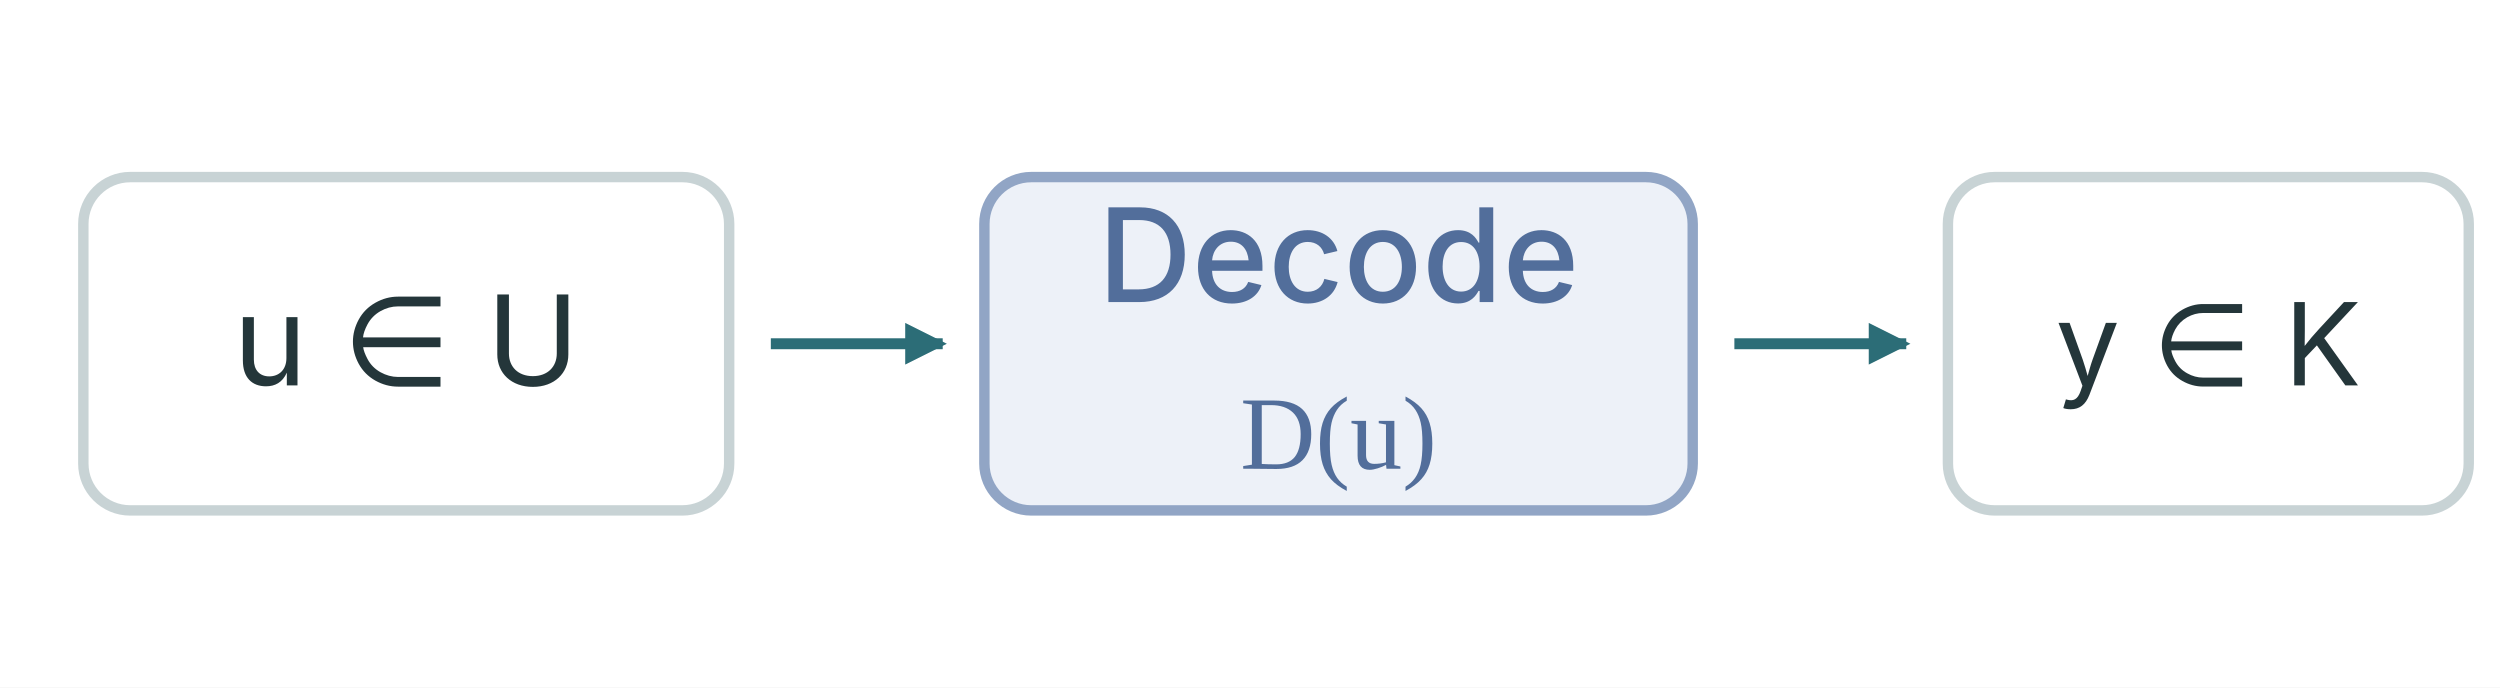
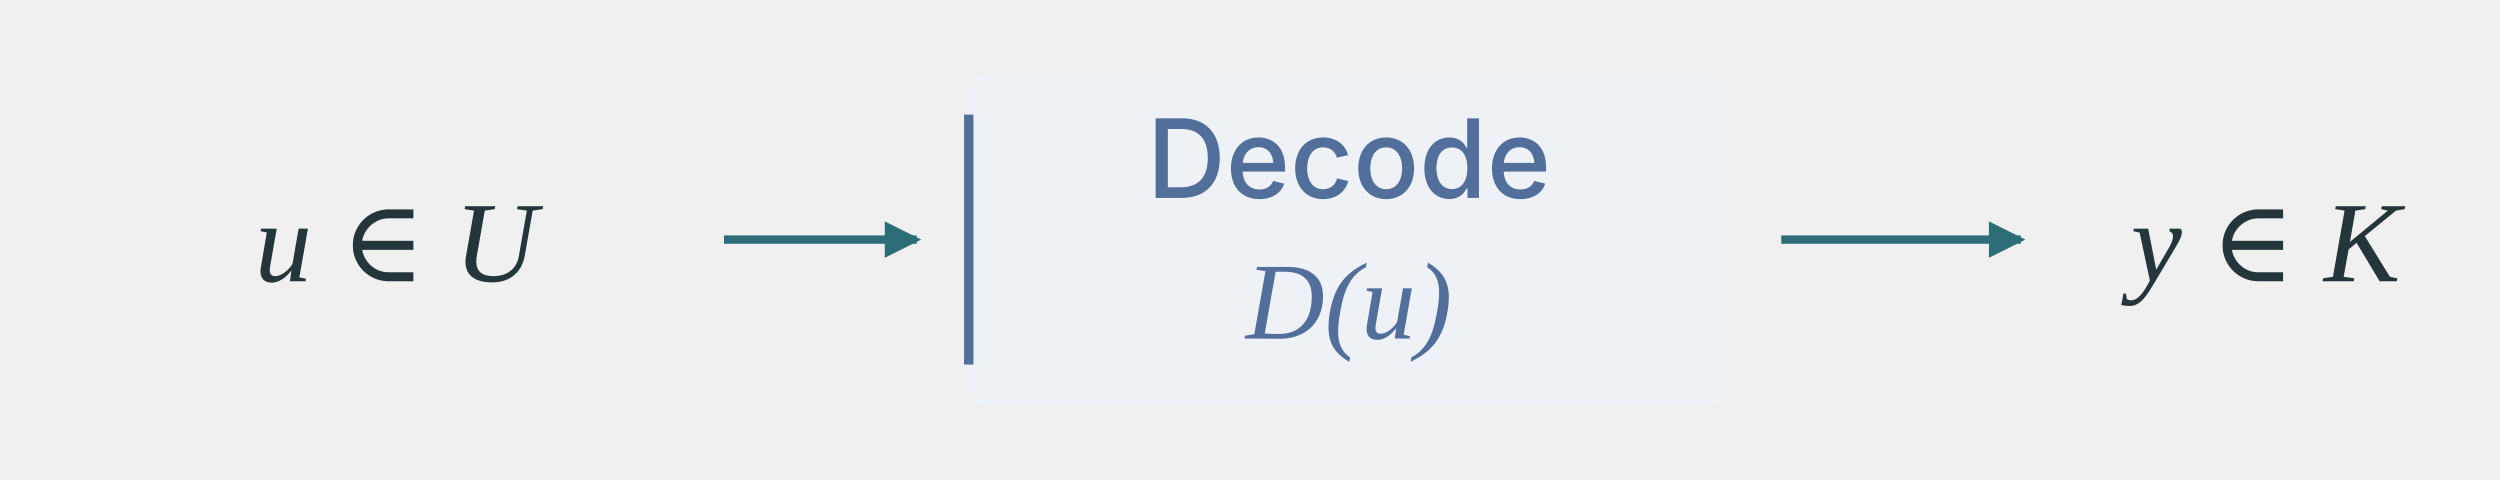
- <svg xmlns="http://www.w3.org/2000/svg" width="480" height="132" viewBox="0 0 480 132" role="img" aria-labelledby="title desc">
+ <svg xmlns="http://www.w3.org/2000/svg" width="480" height="92" viewBox="0 20 480 92" role="img" aria-labelledby="title desc">
  <defs>
-     <marker id="arrow" viewBox="0 0 10 10" refX="9" refY="5" markerWidth="8" markerHeight="8" markerUnits="userSpaceOnUse" orient="auto-start-reverse">
-       <path d="M0 0 L10 5 L0 10 Z" fill="#2c6d77" />
-     </marker>
-     <marker id="back" viewBox="0 0 10 10" refX="9" refY="5" markerWidth="8" markerHeight="8" markerUnits="userSpaceOnUse" orient="auto-start-reverse">
-       <path d="M0 0 L10 5 L0 10 Z" fill="#9b654e" />
+     <marker id="arrow" viewBox="0 0 8 8" refX="7" refY="4" markerWidth="7" markerHeight="7" markerUnits="userSpaceOnUse" orient="auto">
+       <path d="M0 0L8 4L0 8Z" fill="#2c6d77" />
    </marker>
  </defs>
-   <rect width="480" height="132" fill="#ffffff" />
-   <rect x="16" y="34" width="124" height="64" rx="9" fill="#ffffff" stroke="#c8d3d5" stroke-width="2" />
-   <text x="78" y="74" font-size="24" fill="#24363a" font-family="system-ui, -apple-system, BlinkMacSystemFont, 'Segoe UI', sans-serif" text-anchor="middle">u ∈ U</text>
-   <rect x="189" y="34" width="136" height="64" rx="9" fill="#edf1f8" stroke="#91a5c5" stroke-width="2" />
-   <text x="257.0" y="58" font-size="25" fill="#526e9b" font-family="system-ui, -apple-system, BlinkMacSystemFont, 'Segoe UI', sans-serif" font-weight="500" text-anchor="middle">Decode</text>
-   <text x="257.0" y="90" font-size="20" fill="#526e9b" font-family="Georgia, 'Times New Roman', serif" text-anchor="middle">D(u)</text>
-   <rect x="374" y="34" width="100" height="64" rx="9" fill="#ffffff" stroke="#c8d3d5" stroke-width="2" />
-   <text x="424" y="74" font-size="22" fill="#24363a" font-family="system-ui, -apple-system, BlinkMacSystemFont, 'Segoe UI', sans-serif" text-anchor="middle">y ∈ K</text>
-   <line x1="148" y1="66" x2="181" y2="66" stroke="#2c6d77" stroke-width="2.1" marker-end="url(#arrow)" />
-   <line x1="333" y1="66" x2="366" y2="66" stroke="#2c6d77" stroke-width="2.1" marker-end="url(#arrow)" />
+   <text x="76" y="74" text-anchor="middle" font-family="Georgia, 'Times New Roman', serif" font-size="22" fill="#24363a" font-style="italic">u ∈ U</text>
+   <path d="M139 66H176" fill="none" stroke="#2c6d77" stroke-width="1.6" marker-end="url(#arrow)" />
+   <rect x="186" y="34" width="146" height="64" rx="4" fill="#eef2f7" />
+   <path d="M186 42V90" stroke="#526e9b" stroke-width="1.8" />
+   <text x="259.0" y="58" text-anchor="middle" font-family="system-ui, -apple-system, BlinkMacSystemFont, 'Segoe UI', sans-serif" font-size="21" fill="#526e9b" font-weight="500">Decode</text>
+   <text x="259.0" y="85" text-anchor="middle" font-family="Georgia, 'Times New Roman', serif" font-size="21" fill="#526e9b" font-style="italic">D(u)</text>
+   <path d="M342 66H388" fill="none" stroke="#2c6d77" stroke-width="1.6" marker-end="url(#arrow)" />
+   <text x="435" y="74" text-anchor="middle" font-family="Georgia, 'Times New Roman', serif" font-size="22" fill="#24363a" font-style="italic">y ∈ K</text>
</svg>
